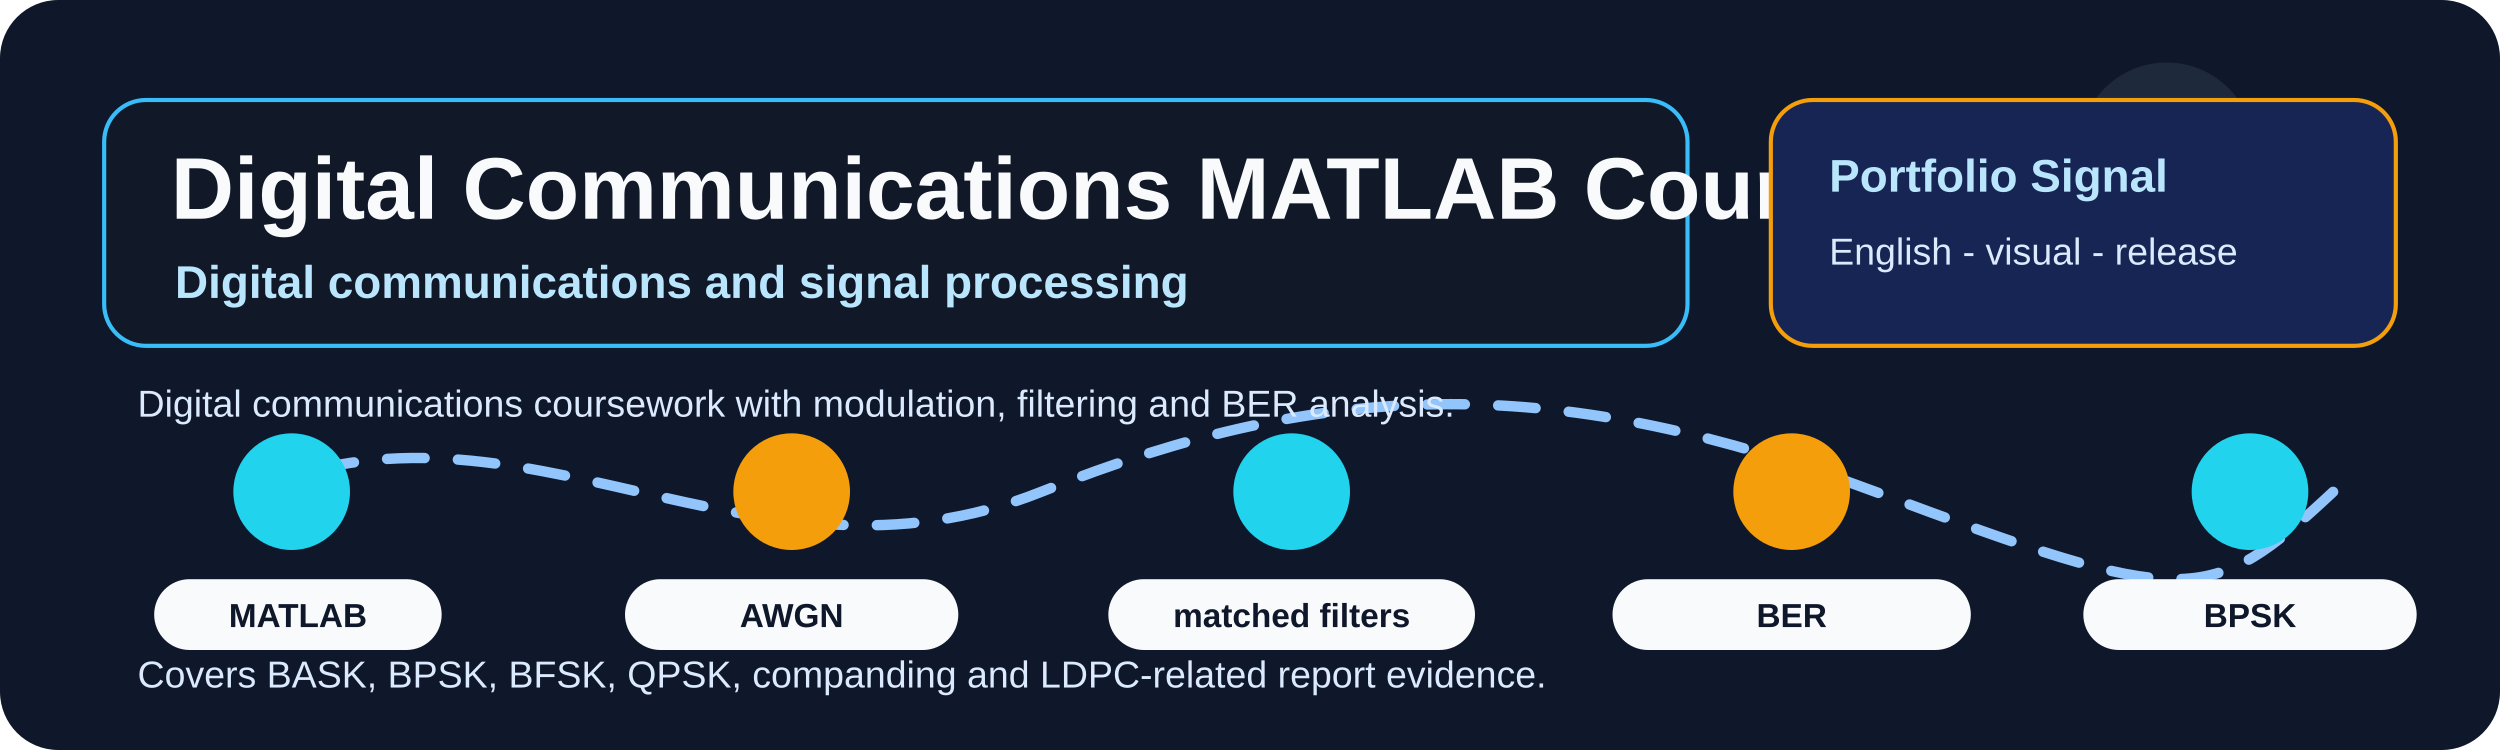
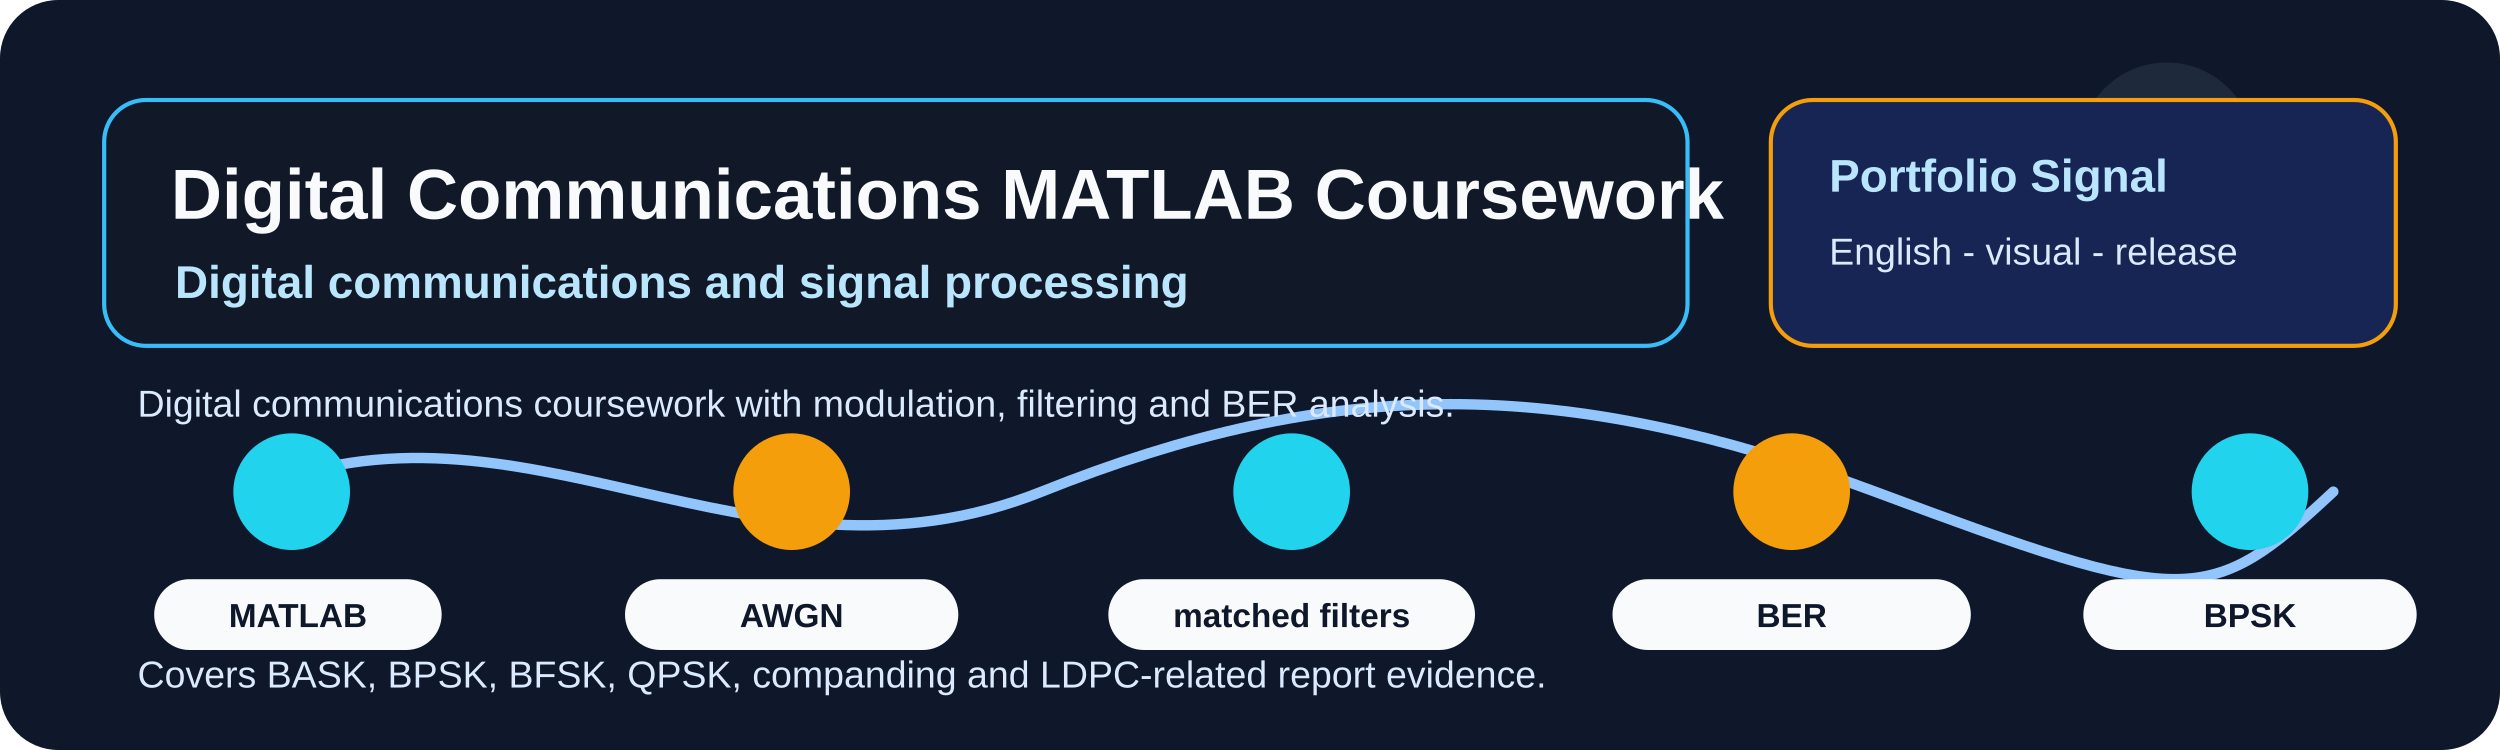
<svg xmlns="http://www.w3.org/2000/svg" width="1200" height="360" viewBox="0 0 1200 360" role="img" aria-labelledby="title desc">
  <style>
    .bg { fill: #0f172a; }
    .panel { fill: #111827; stroke: #38bdf8; stroke-width: 2; }
    .panel2 { fill: #172554; stroke: #f59e0b; stroke-width: 2; }
-     .title { font: 800 42px Segoe UI, Arial, sans-serif; fill: #f8fafc; }
+     .title { font: 800 34px Segoe UI, Arial, sans-serif; fill: #f8fafc; }
    .subtitle { font: 600 22px Segoe UI, Arial, sans-serif; fill: #bae6fd; }
    .body { font: 500 18px Segoe UI, Arial, sans-serif; fill: #dbeafe; }
    .small { font: 700 16px Segoe UI, Arial, sans-serif; fill: #0f172a; }
    .chip { fill: #f8fafc; }
    .node { fill: #22d3ee; }
    .node2 { fill: #f59e0b; }
-     .wire { stroke: #93c5fd; stroke-width: 5; stroke-linecap: round; stroke-dasharray: 18 16; animation: dash 3s linear infinite; }
+     .wire { stroke: #93c5fd; stroke-width: 5; stroke-linecap: round; }
    .pulse { animation: pulse 2.4s ease-in-out infinite; transform-origin: center; }
-     @keyframes dash { to { stroke-dashoffset: -136; } }
    @keyframes pulse { 0%, 100% { opacity: .55; transform: scale(.96); } 50% { opacity: 1; transform: scale(1.04); } }
  </style>
  <rect class="bg" width="1200" height="360" rx="28" />
  <circle cx="1040" cy="72" r="42" fill="#1e293b" />
  <circle class="pulse" cx="1040" cy="72" r="24" fill="#38bdf8" opacity=".85" />
  <rect x="50" y="48" width="760" height="118" rx="20" class="panel" />
  <text x="82" y="105" class="title">Digital Communications MATLAB Coursework</text>
  <text x="84" y="143" class="subtitle">Digital communications and signal processing</text>
  <rect x="850" y="48" width="300" height="118" rx="20" class="panel2" />
  <text x="878" y="92" class="subtitle">Portfolio Signal</text>
  <text x="878" y="127" class="body">English - visual - release</text>
  <path d="M120 236 C 250 180, 360 292, 500 236 S 750 180, 900 236 S 1060 292, 1120 236" class="wire" fill="none" />
  <g>
    <circle class="node pulse" cx="140" cy="236" r="28" />
    <circle class="node2 pulse" cx="380" cy="236" r="28" />
    <circle class="node pulse" cx="620" cy="236" r="28" />
    <circle class="node2 pulse" cx="860" cy="236" r="28" />
    <circle class="node pulse" cx="1080" cy="236" r="28" />
  </g>
  <g>
    <rect x="74" y="278" width="138" height="34" rx="17" class="chip" />
    <text x="143" y="301" text-anchor="middle" class="small">MATLAB</text>
    <rect x="300" y="278" width="160" height="34" rx="17" class="chip" />
    <text x="380" y="301" text-anchor="middle" class="small">AWGN</text>
    <rect x="532" y="278" width="176" height="34" rx="17" class="chip" />
    <text x="620" y="301" text-anchor="middle" class="small">matched filters</text>
    <rect x="774" y="278" width="172" height="34" rx="17" class="chip" />
    <text x="860" y="301" text-anchor="middle" class="small">BER</text>
    <rect x="1000" y="278" width="160" height="34" rx="17" class="chip" />
    <text x="1080" y="301" text-anchor="middle" class="small">BPSK</text>
  </g>
  <text x="66" y="200" class="body">Digital communications coursework with modulation, filtering and BER analysis.</text>
  <text x="66" y="330" class="body">Covers BASK, BPSK, BFSK, QPSK, companding and LDPC-related report evidence.</text>
</svg>
